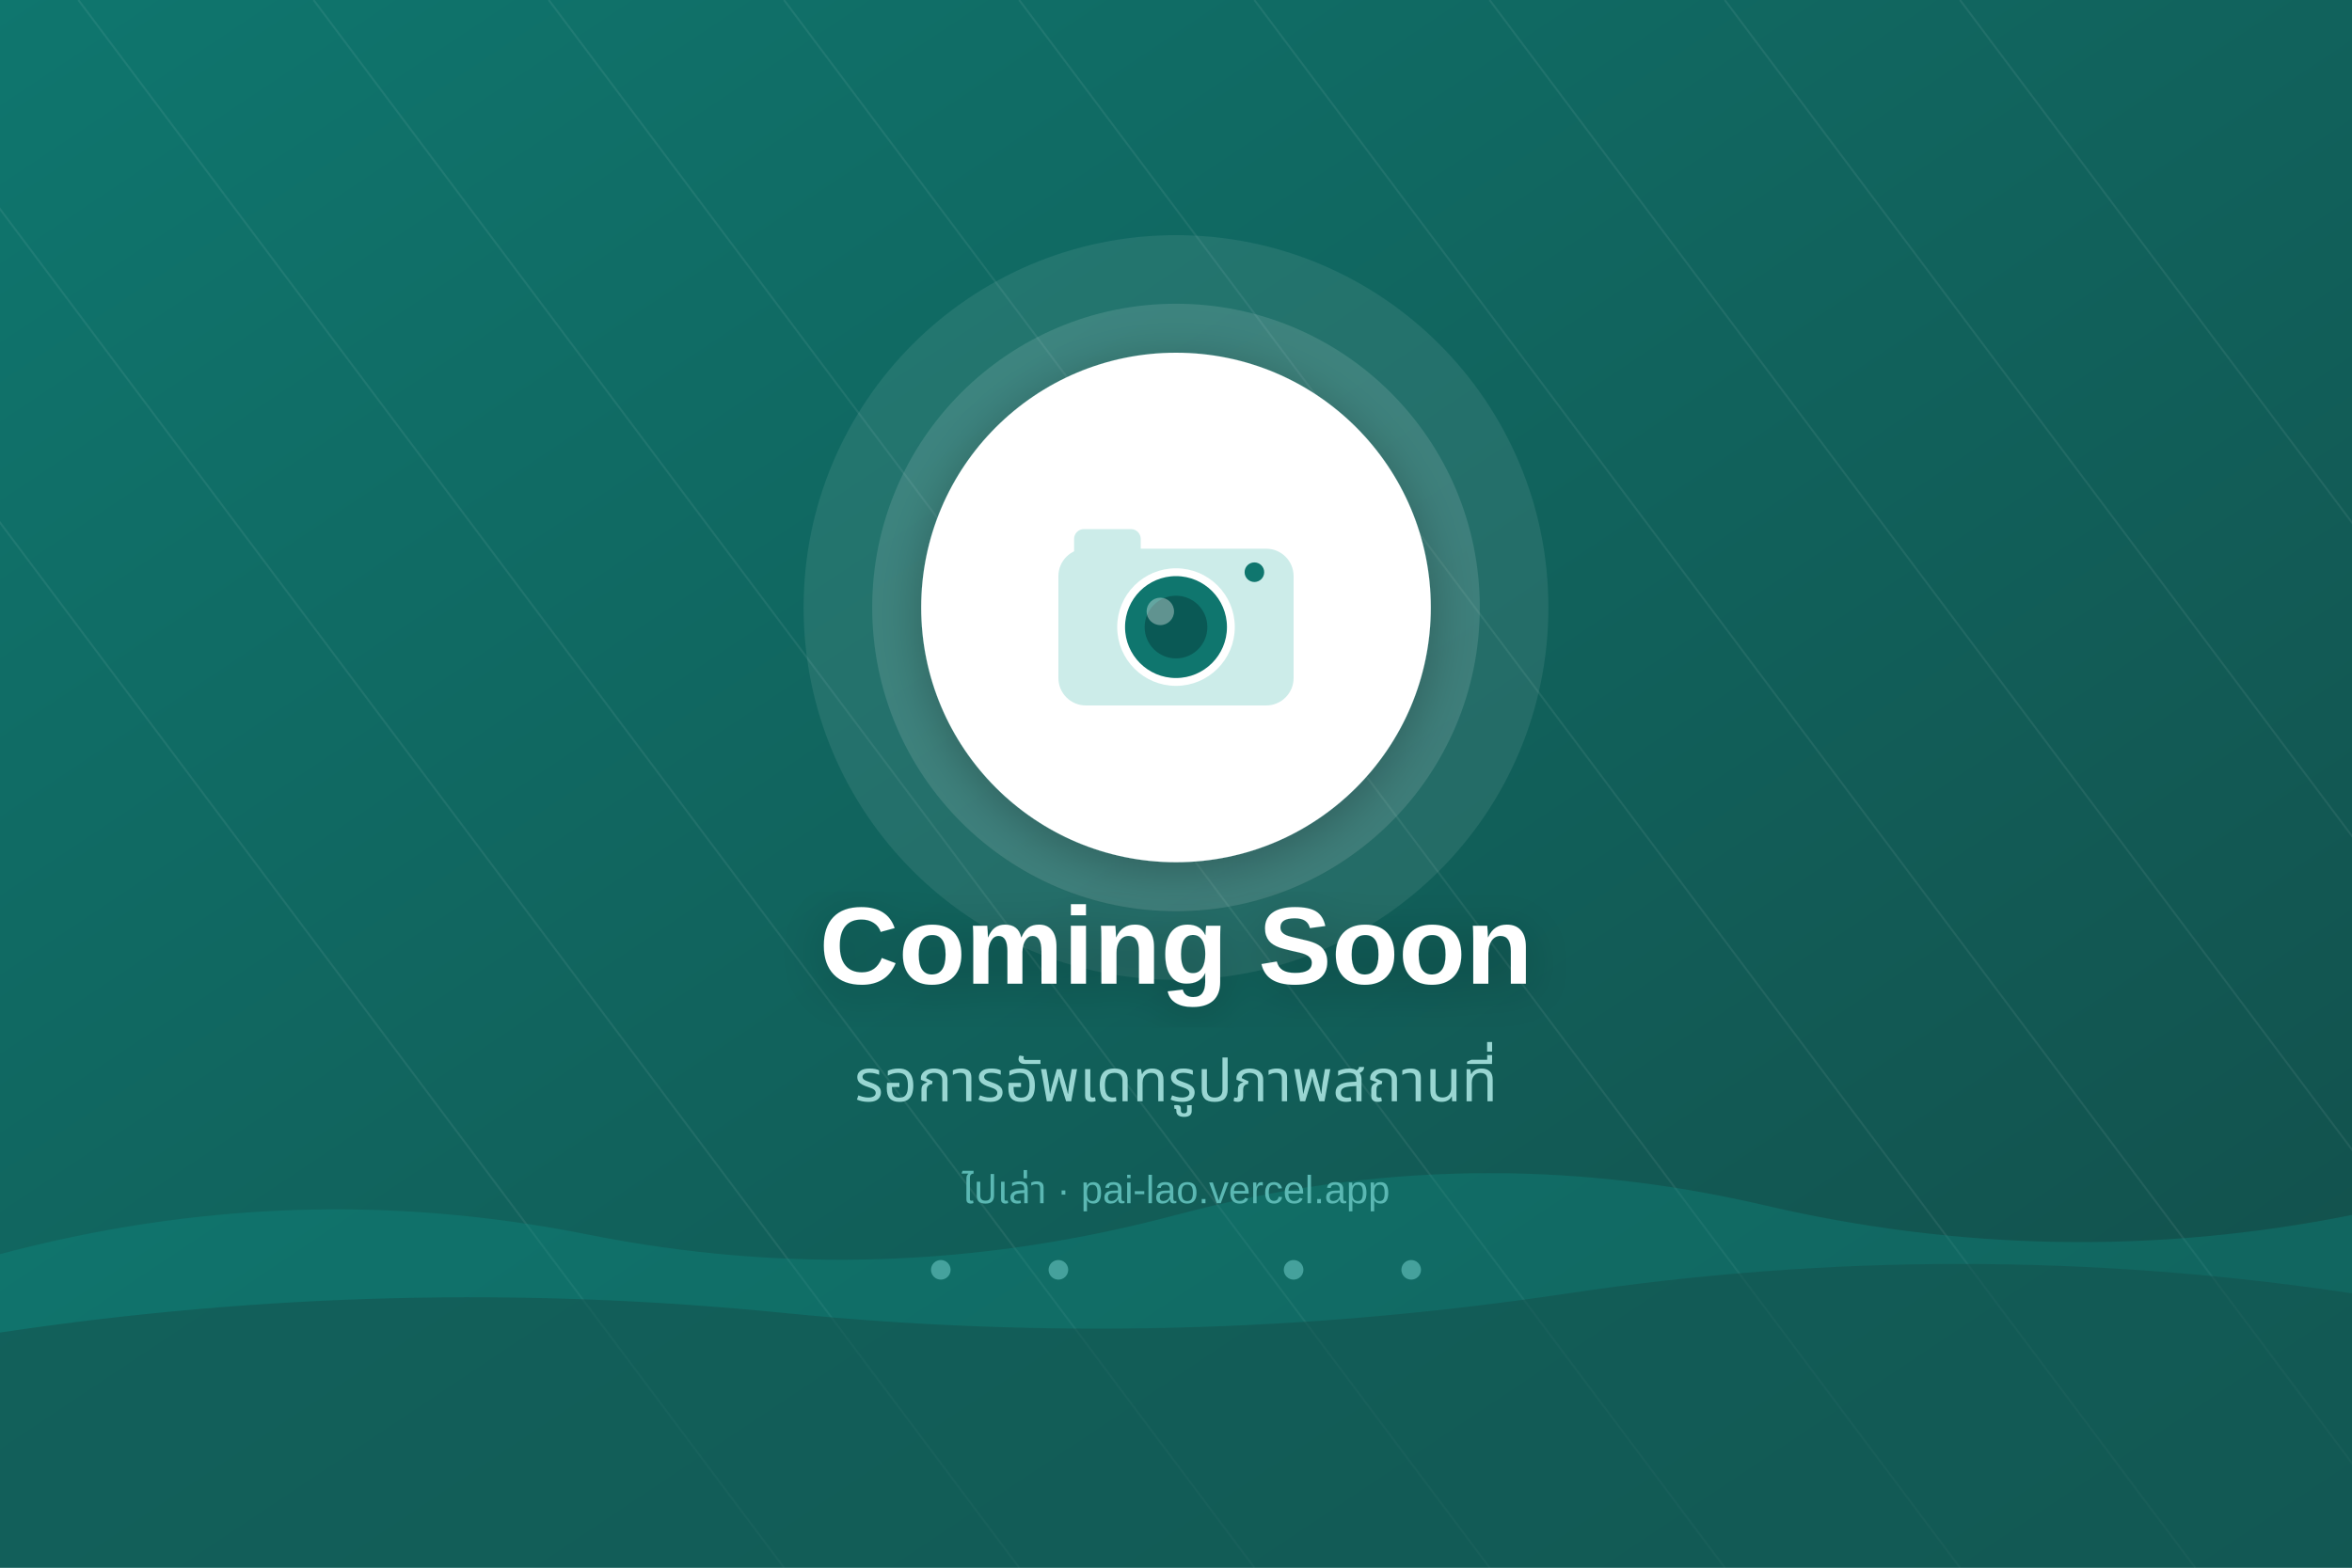
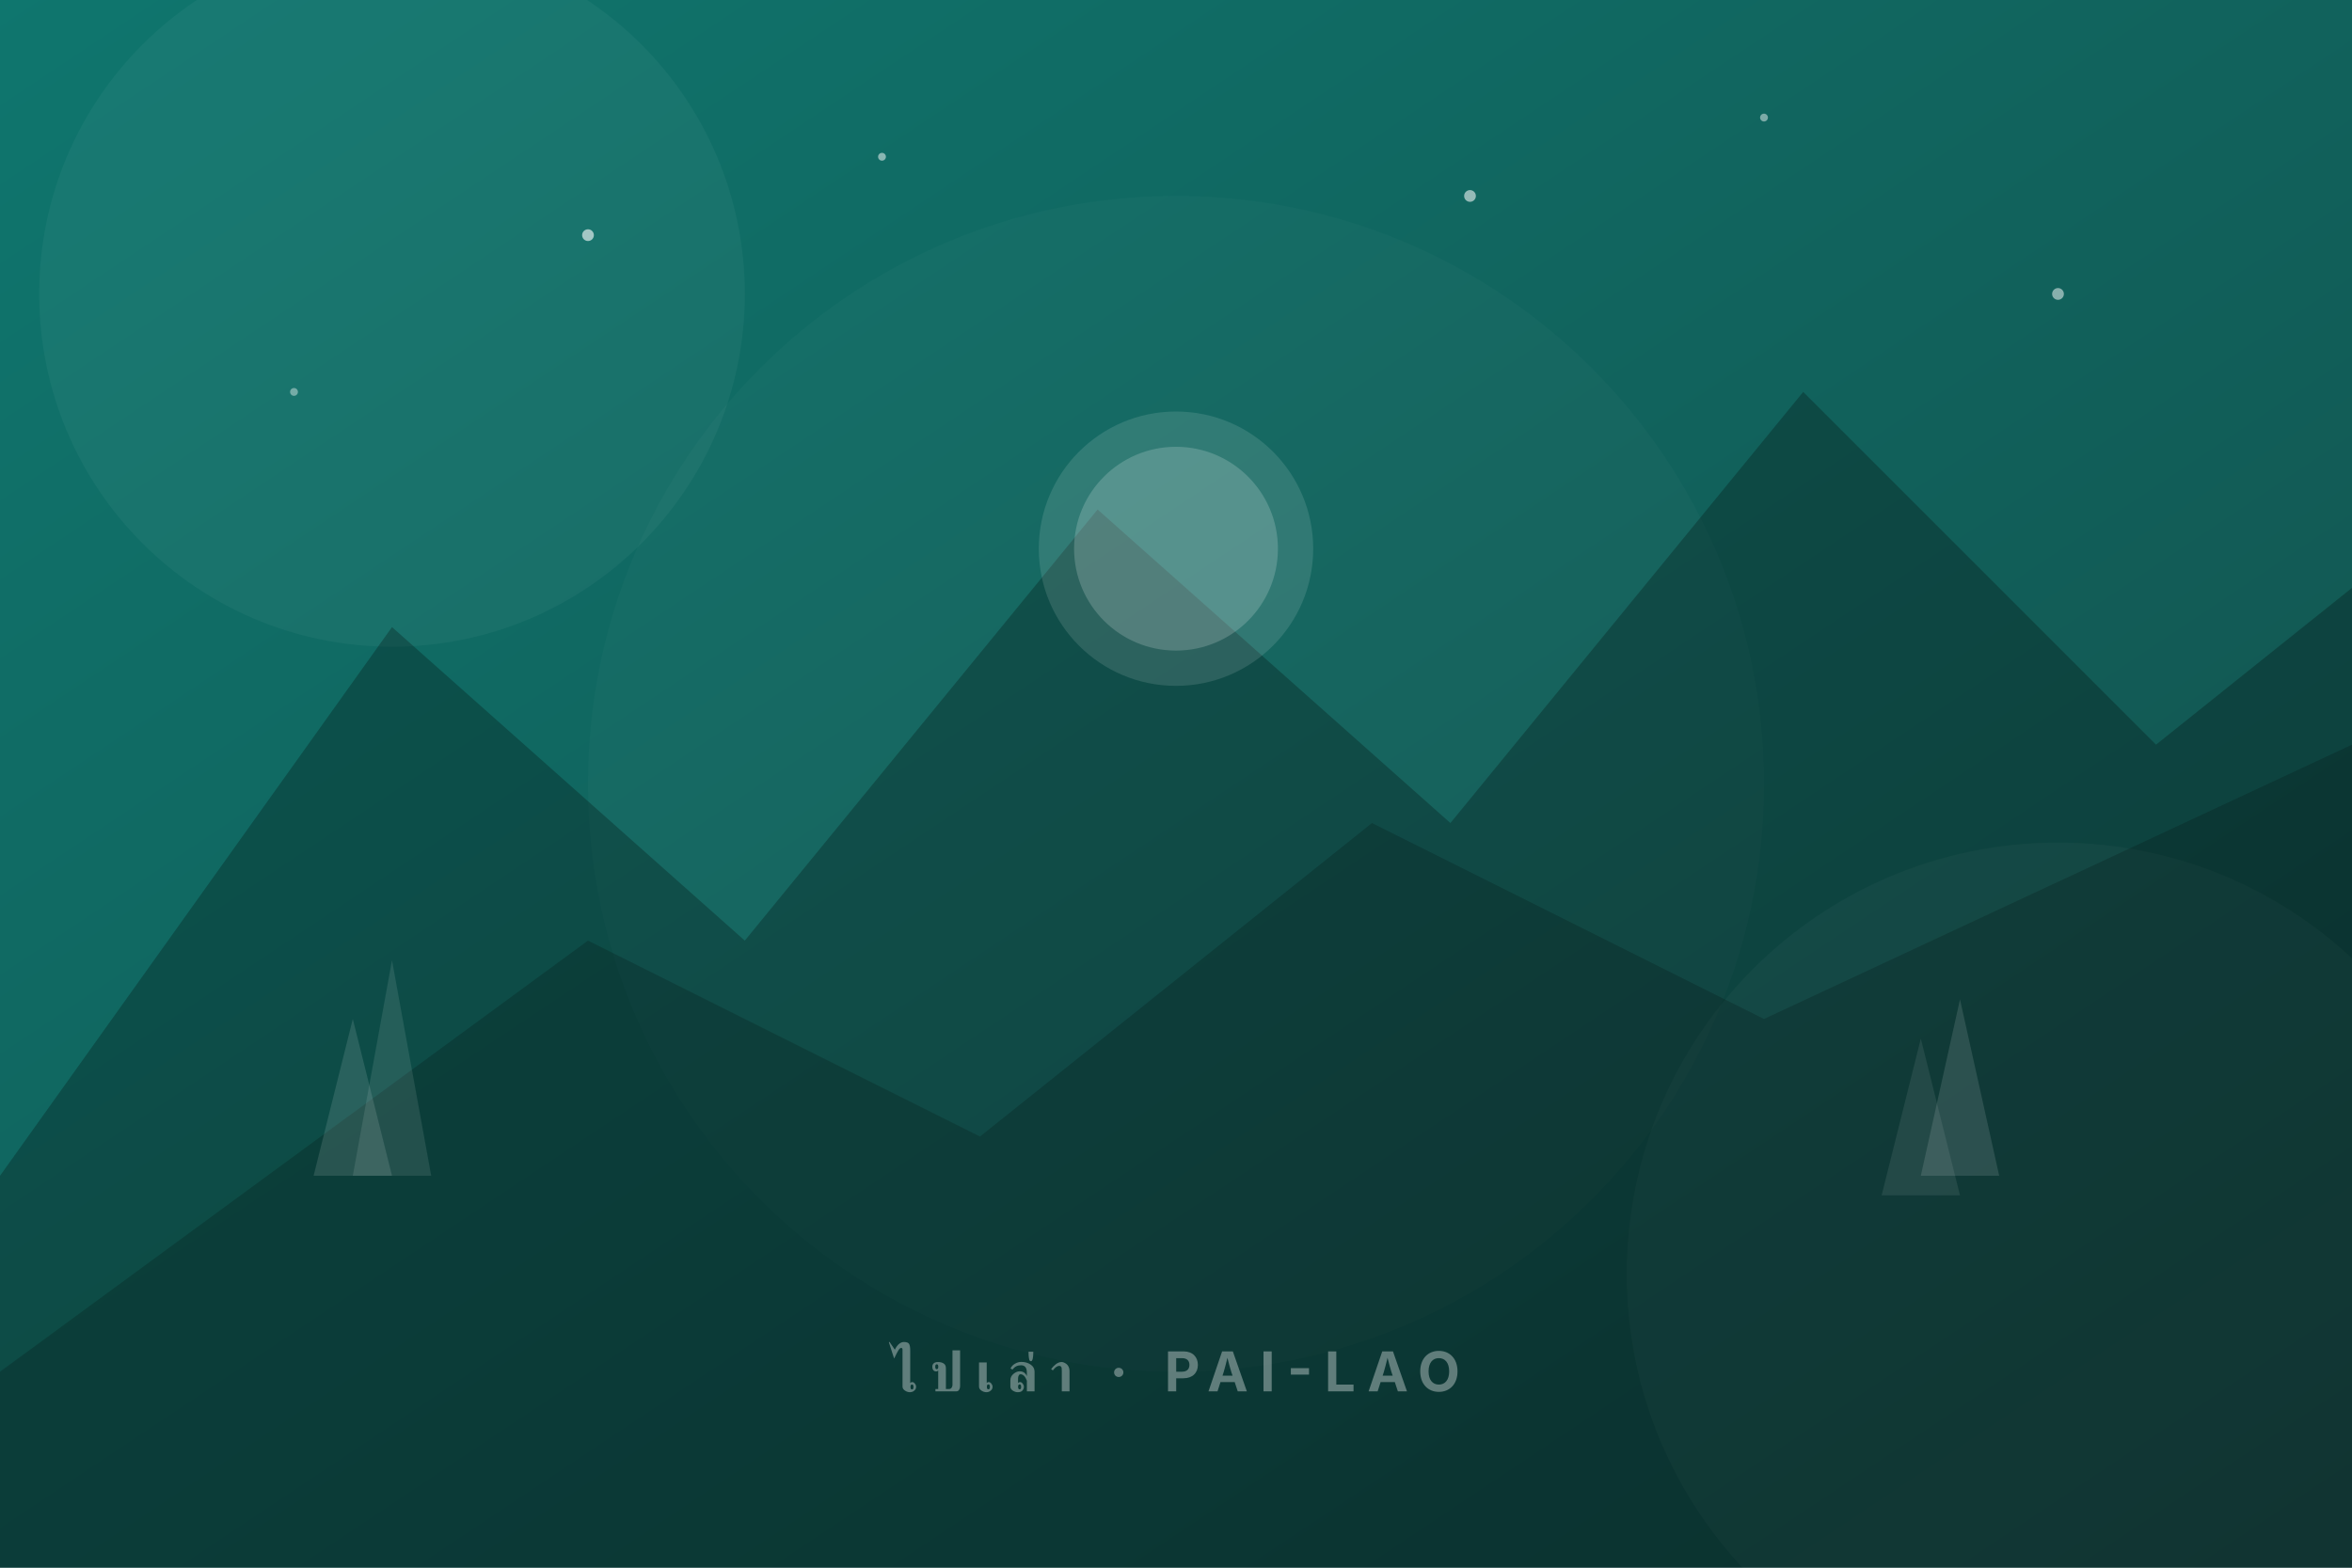
<svg xmlns="http://www.w3.org/2000/svg" viewBox="0 0 1200 800" width="1200" height="800">
  <defs>
    <linearGradient id="bg" x1="0%" y1="0%" x2="100%" y2="100%">
      <stop offset="0%" style="stop-color:#0f766e" />
      <stop offset="100%" style="stop-color:#134e4a" />
    </linearGradient>
    <linearGradient id="wave" x1="0%" y1="0%" x2="0%" y2="100%">
-       <stop offset="0%" style="stop-color:#0d9488;stop-opacity:0.4" />
+       <stop offset="0%" style="stop-color:#0d9488;stop-opacity:0.5" />
      <stop offset="100%" style="stop-color:#0f766e;stop-opacity:0" />
    </linearGradient>
-     <linearGradient id="glow" cx="50%" cy="50%" r="50%" fx="50%" fy="50%" gradientUnits="objectBoundingBox">
-       <stop offset="0%" style="stop-color:rgba(255,255,255,0.15)" />
-       <stop offset="100%" style="stop-color:rgba(255,255,255,0)" />
-     </linearGradient>
-     <filter id="shadow" x="-20%" y="-20%" width="140%" height="140%">
-       <feDropShadow dx="0" dy="4" stdDeviation="12" flood-color="rgba(0,0,0,0.25)" />
-     </filter>
  </defs>
  <rect width="1200" height="800" fill="url(#bg)" />
-   <g opacity="0.07" stroke="white" stroke-width="1">
-     <line x1="-200" y1="0" x2="400" y2="800" />
-     <line x1="-80" y1="0" x2="520" y2="800" />
-     <line x1="40" y1="0" x2="640" y2="800" />
-     <line x1="160" y1="0" x2="760" y2="800" />
-     <line x1="280" y1="0" x2="880" y2="800" />
-     <line x1="400" y1="0" x2="1000" y2="800" />
-     <line x1="520" y1="0" x2="1120" y2="800" />
-     <line x1="640" y1="0" x2="1240" y2="800" />
-     <line x1="760" y1="0" x2="1360" y2="800" />
-     <line x1="880" y1="0" x2="1480" y2="800" />
-     <line x1="1000" y1="0" x2="1600" y2="800" />
-   </g>
-   <path d="M0,640 Q150,600 300,630 Q450,660 600,620 Q750,580 900,615 Q1050,650 1200,620 L1200,800 L0,800 Z" fill="#0d9488" opacity="0.3" />
-   <path d="M0,680 Q200,650 400,670 Q600,690 800,660 Q1000,630 1200,660 L1200,800 L0,800 Z" fill="#134e4a" opacity="0.5" />
-   <circle cx="600" cy="310" r="190" fill="rgba(255,255,255,0.08)" />
-   <circle cx="600" cy="310" r="155" fill="rgba(255,255,255,0.12)" />
-   <circle cx="600" cy="310" r="130" fill="white" filter="url(#shadow)" />
-   <g transform="translate(540, 268)">
-     <rect x="0" y="12" width="120" height="80" rx="14" ry="14" fill="#ccece9" />
-     <rect x="8" y="2" width="34" height="16" rx="5" ry="5" fill="#ccece9" />
-     <circle cx="60" cy="52" r="28" fill="#0f766e" stroke="white" stroke-width="4" />
-     <circle cx="60" cy="52" r="16" fill="#0a5955" />
-     <circle cx="52" cy="44" r="7" fill="rgba(255,255,255,0.35)" />
-     <circle cx="100" cy="24" r="5" fill="#0f766e" />
-   </g>
-   <text x="600" y="502" font-family="'Sarabun','Noto Sans Thai','Tahoma','Arial',sans-serif" font-size="56" font-weight="700" fill="white" text-anchor="middle" filter="url(#shadow)">
-     Coming Soon
-   </text>
-   <text x="600" y="562" font-family="'Sarabun','Noto Sans Thai','Tahoma','Arial',sans-serif" font-size="30" font-weight="400" fill="#99d6d2" text-anchor="middle">
-     รอการอัพเดทรูปภาพสถานที่
-   </text>
-   <text x="600" y="614" font-family="'Sarabun','Noto Sans Thai','Tahoma','Arial',sans-serif" font-size="20" font-weight="300" fill="#5bb8b3" text-anchor="middle">
-     ไปเล่า · pai-lao.vercel.app
-   </text>
-   <circle cx="480" cy="648" r="5" fill="#5bb8b3" opacity="0.7" />
-   <circle cx="540" cy="648" r="5" fill="#5bb8b3" opacity="0.7" />
-   <circle cx="660" cy="648" r="5" fill="#5bb8b3" opacity="0.7" />
-   <circle cx="720" cy="648" r="5" fill="#5bb8b3" opacity="0.7" />
+   <circle cx="200" cy="150" r="180" fill="rgba(255,255,255,0.04)" />
+   <circle cx="1050" cy="650" r="220" fill="rgba(255,255,255,0.04)" />
+   <circle cx="600" cy="400" r="300" fill="rgba(255,255,255,0.02)" />
+   <path d="M0,600 L200,320 L380,480 L560,260 L740,420 L920,200 L1100,380 L1200,300 L1200,800 L0,800 Z" fill="rgba(0,0,0,0.25)" />
+   <path d="M0,700 L300,480 L500,580 L700,420 L900,520 L1200,380 L1200,800 L0,800 Z" fill="rgba(0,0,0,0.18)" />
+   <circle cx="600" cy="280" r="70" fill="rgba(255,255,255,0.12)" />
+   <circle cx="600" cy="280" r="52" fill="rgba(255,255,255,0.18)" />
+   <polygon points="160,600 180,520 200,600" fill="rgba(255,255,255,0.12)" />
+   <polygon points="180,600 200,490 220,600" fill="rgba(255,255,255,0.10)" />
+   <polygon points="980,600 1000,510 1020,600" fill="rgba(255,255,255,0.12)" />
+   <polygon points="960,610 980,530 1000,610" fill="rgba(255,255,255,0.08)" />
+   <circle cx="300" cy="120" r="3" fill="rgba(255,255,255,0.6)" />
+   <circle cx="450" cy="80" r="2" fill="rgba(255,255,255,0.5)" />
+   <circle cx="750" cy="100" r="3" fill="rgba(255,255,255,0.55)" />
+   <circle cx="900" cy="60" r="2" fill="rgba(255,255,255,0.45)" />
+   <circle cx="150" cy="200" r="2" fill="rgba(255,255,255,0.4)" />
+   <circle cx="1050" cy="150" r="3" fill="rgba(255,255,255,0.5)" />
+   <text x="600" y="710" font-family="system-ui, -apple-system, sans-serif" font-size="28" font-weight="700" fill="rgba(255,255,255,0.35)" text-anchor="middle" letter-spacing="6">ไปเล่า · PAI-LAO</text>
</svg>
